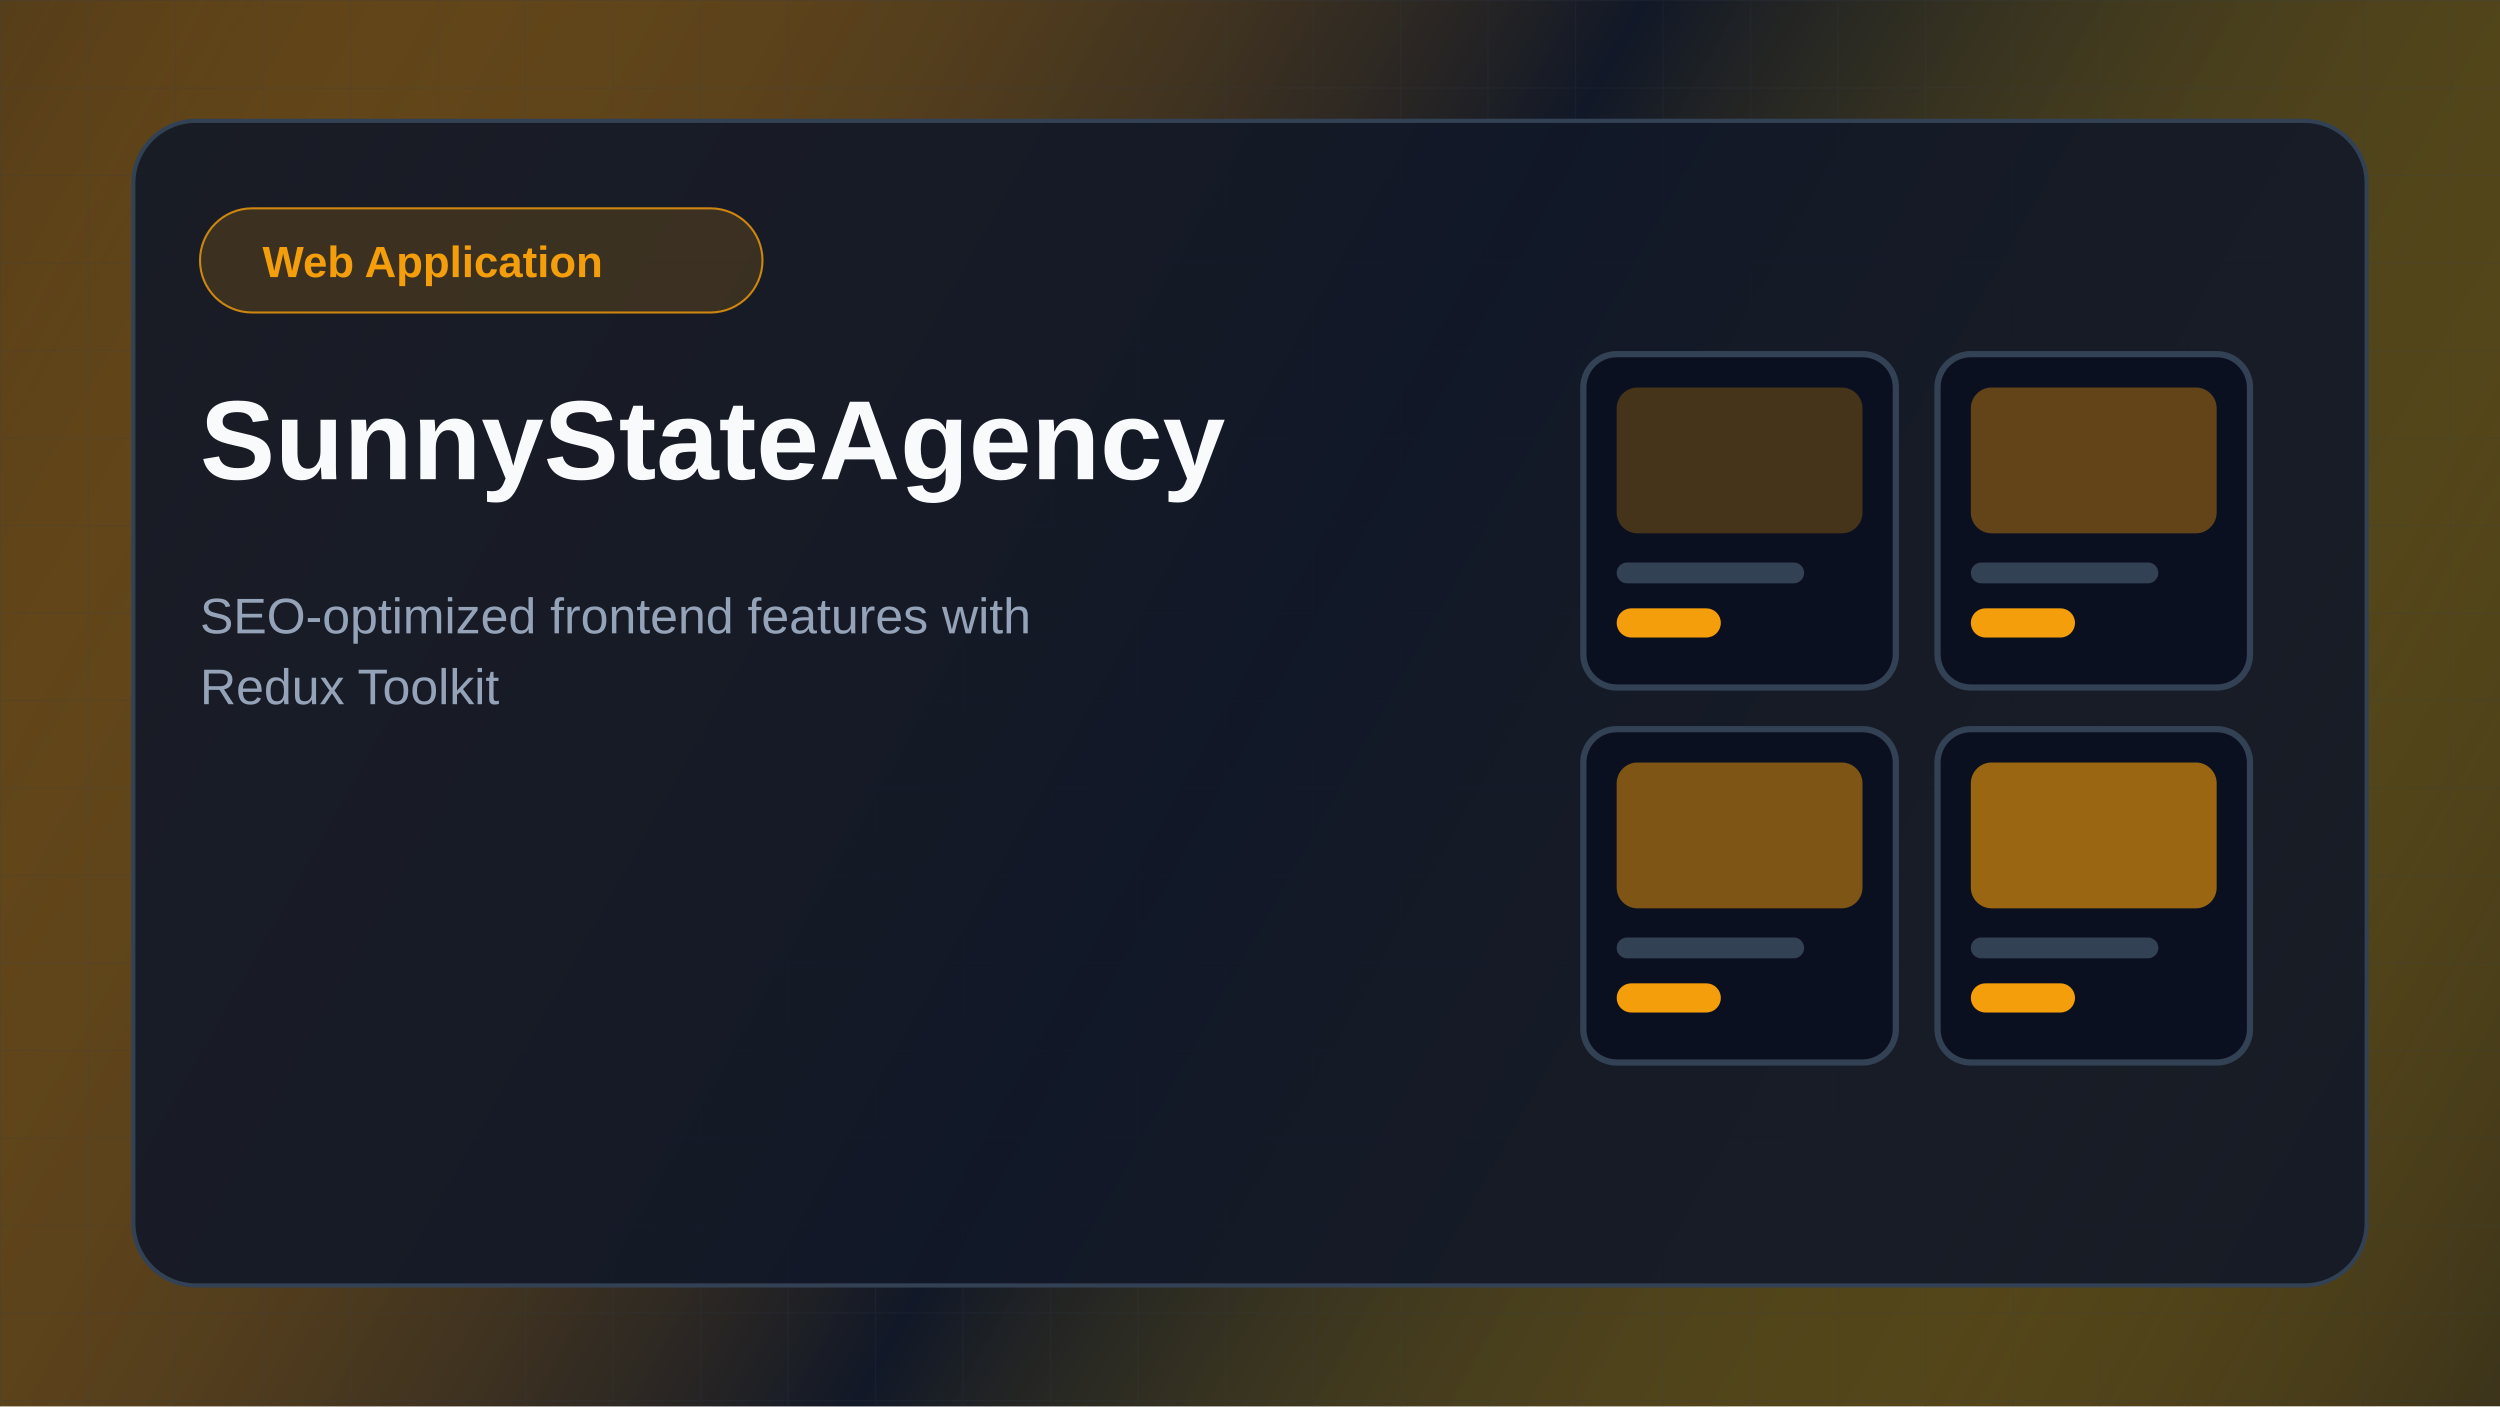
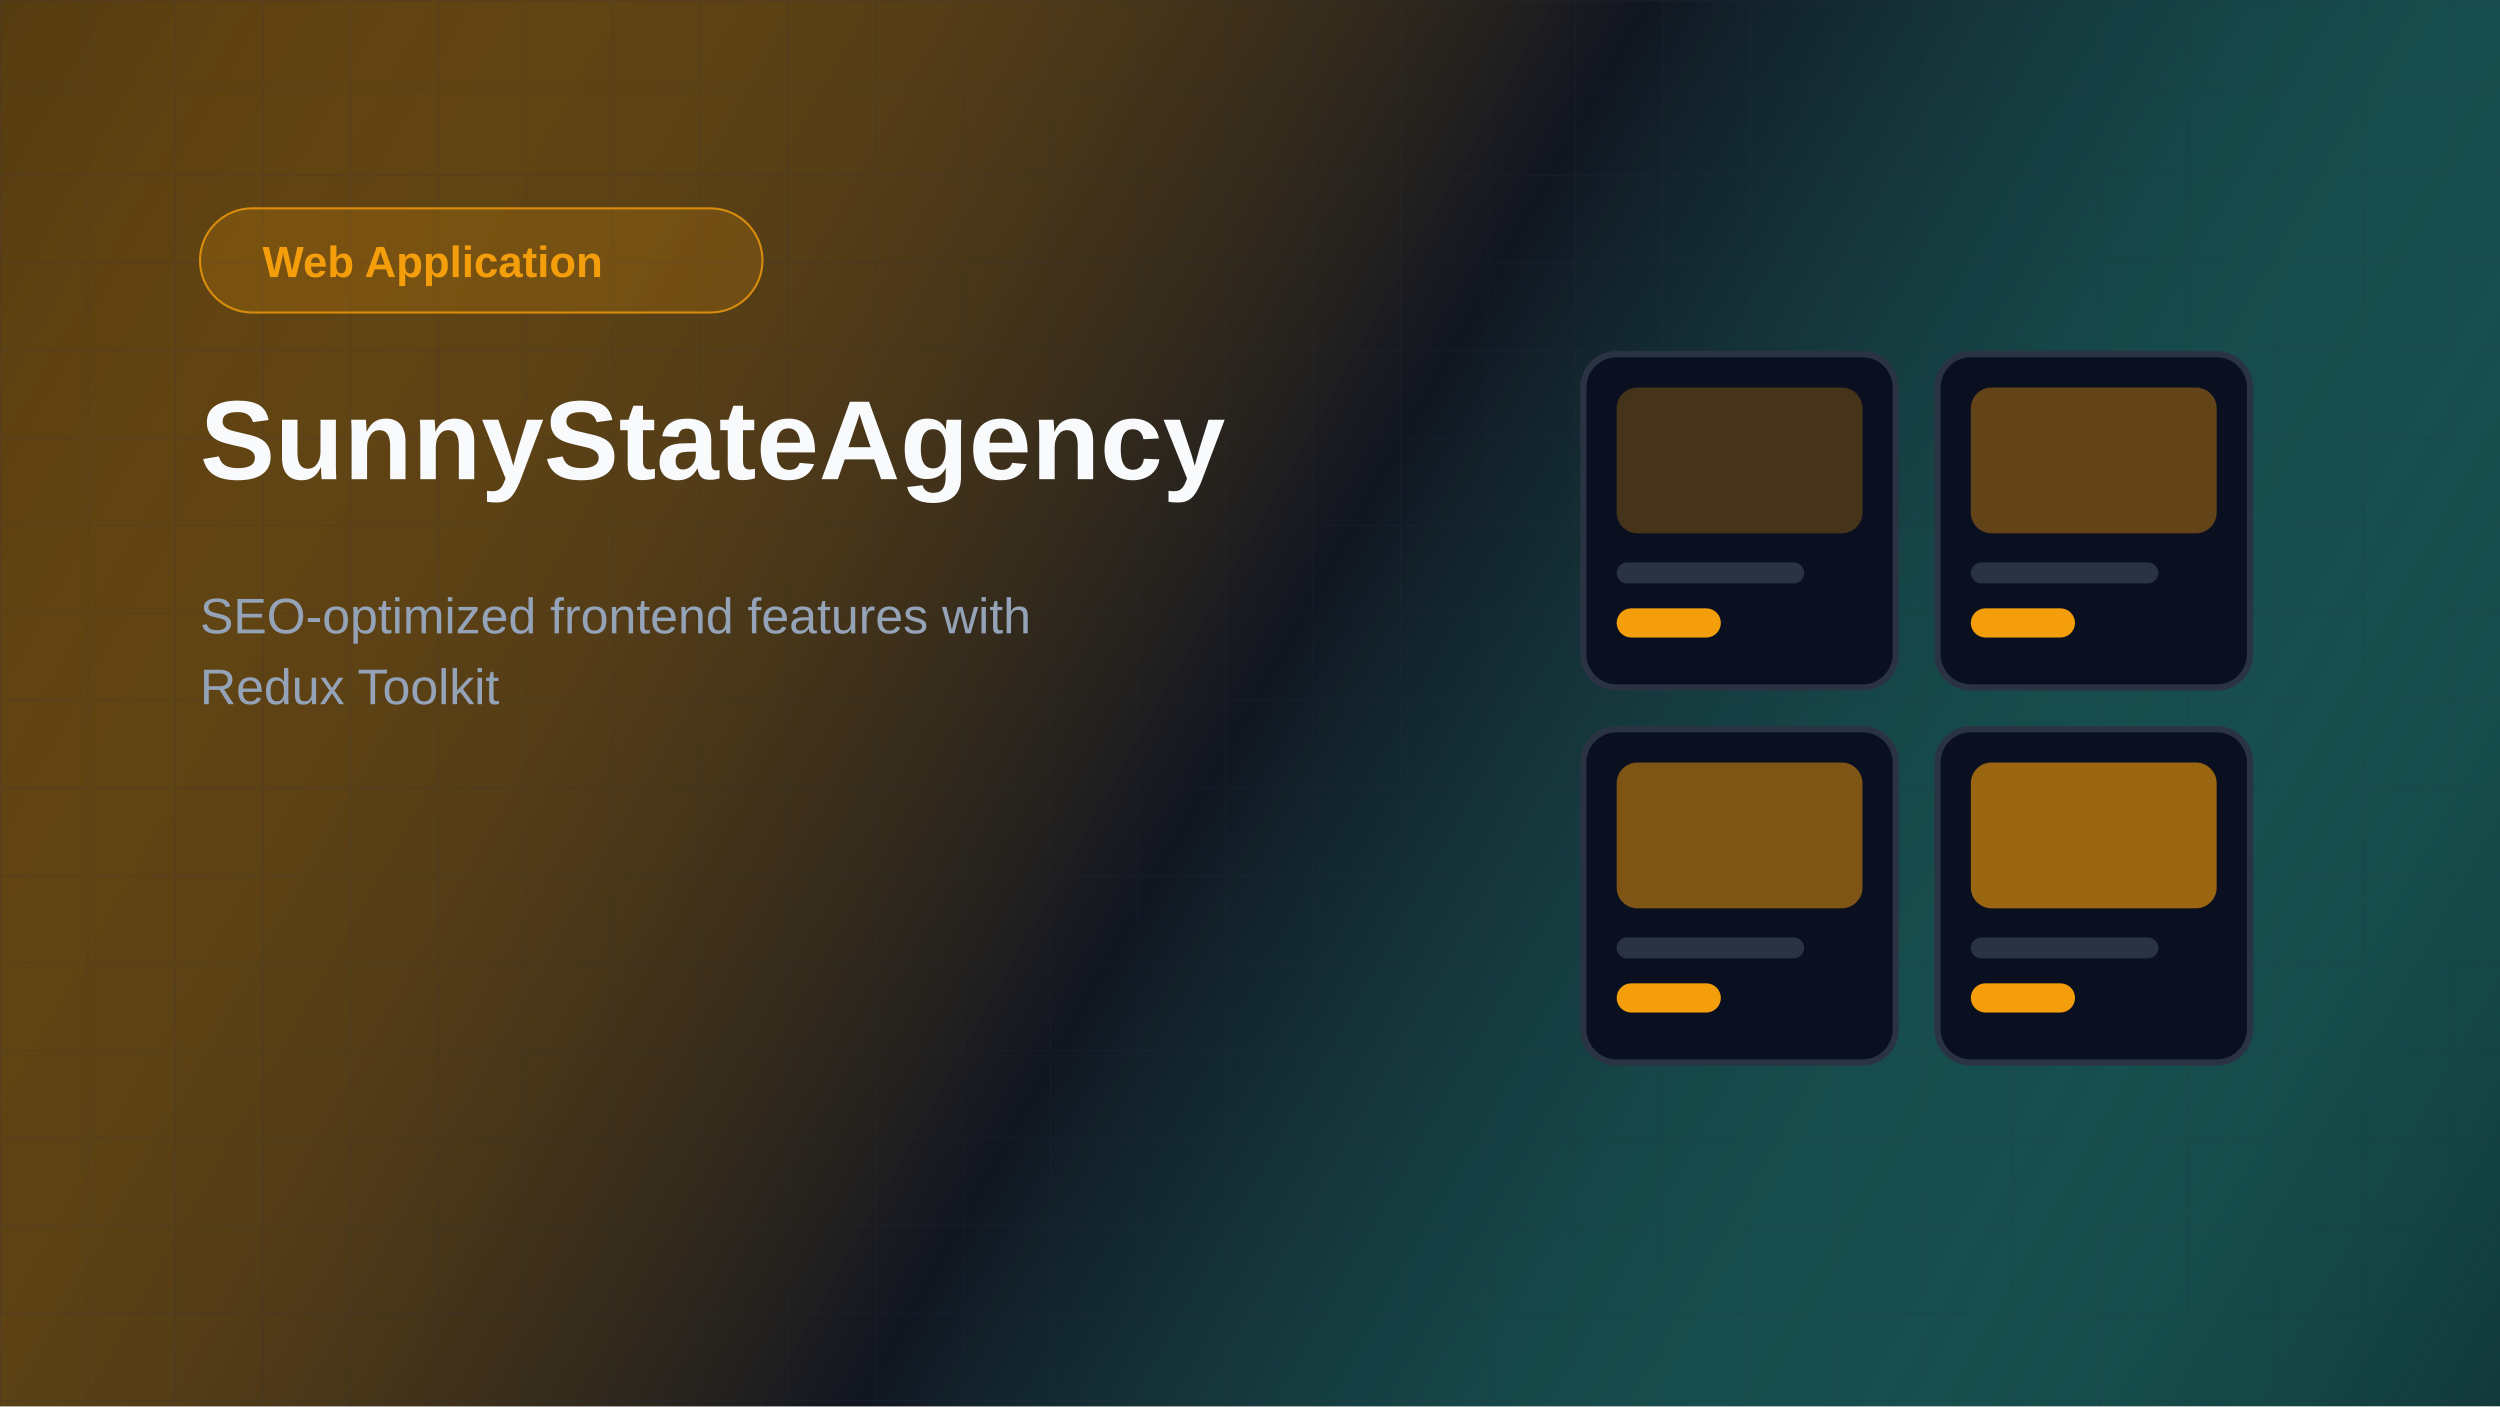
<svg xmlns="http://www.w3.org/2000/svg" width="1200" height="675" viewBox="0 0 1200 675" role="img" aria-label="SunnyStateAgency">
  <defs>
    <linearGradient id="bg" x1="0" y1="0" x2="1200" y2="675" gradientUnits="userSpaceOnUse">
      <stop stop-color="#F59E0B" stop-opacity="0.32" />
-       <stop offset="0.5" stop-color="#111827" />
-       <stop offset="1" stop-color="#EAB308" stop-opacity="0.22" />
+       <stop offset="0.5" stop-color="#111621" />
+       <stop offset="1" stop-color="#2DD4BF" stop-opacity="0.22" />
    </linearGradient>
    <pattern id="grid" width="42" height="42" patternUnits="userSpaceOnUse">
-       <path d="M42 0H0V42" fill="none" stroke="#334155" stroke-opacity="0.35" />
+       <path d="M42 0H0V42" fill="none" stroke="#2A3344" stroke-opacity="0.35" />
    </pattern>
  </defs>
-   <rect width="1200" height="675" fill="#0B1020" />
+   <rect width="1200" height="675" fill="#0A0D14" />
  <rect width="1200" height="675" fill="url(#bg)" />
  <rect width="1200" height="675" fill="url(#grid)" opacity="0.55" />
-   <rect x="64" y="58" width="1072" height="559" rx="30" fill="#111827" fill-opacity="0.9" stroke="#334155" stroke-width="2" />
  <rect x="96" y="100" width="270" height="50" rx="25" fill="#F59E0B" fill-opacity="0.16" stroke="#F59E0B" stroke-opacity="0.8" />
-   <text x="126" y="133" fill="#F59E0B" font-family="Sora, 'Segoe UI', Arial, sans-serif" font-size="21" font-weight="800">Web Application</text>
-   <text x="96" y="230" fill="#F8FAFC" font-family="Sora, 'Segoe UI', Arial, sans-serif" font-size="54" font-weight="800">SunnyStateAgency</text>
-   <text x="96" y="304" fill="#94A3B8" font-family="Sora, 'Segoe UI', Arial, sans-serif" font-size="24">SEO-optimized frontend features with</text>
-   <text x="96" y="338" fill="#94A3B8" font-family="Sora, 'Segoe UI', Arial, sans-serif" font-size="24">Redux Toolkit</text>
+   <text x="126" y="133" fill="#F59E0B" font-family="'Space Grotesk', 'Segoe UI', Arial, sans-serif" font-size="21" font-weight="800">Web Application</text>
+   <text x="96" y="230" fill="#F8FAFC" font-family="'Space Grotesk', 'Segoe UI', Arial, sans-serif" font-size="54" font-weight="800">SunnyStateAgency</text>
+   <text x="96" y="304" fill="#94A3B8" font-family="'Space Grotesk', 'Segoe UI', Arial, sans-serif" font-size="24">SEO-optimized frontend features with</text>
+   <text x="96" y="338" fill="#94A3B8" font-family="'Space Grotesk', 'Segoe UI', Arial, sans-serif" font-size="24">Redux Toolkit</text>
  <g transform="translate(760 150)">
-     <rect x="0" y="20" width="150" height="160" rx="16" fill="#0B1020" stroke="#334155" stroke-width="3" />
+     <rect x="0" y="20" width="150" height="160" rx="16" fill="#0B1020" stroke="#2A3344" stroke-width="3" />
    <rect x="16" y="36" width="118" height="70" rx="10" fill="#F59E0B" fill-opacity="0.25" />
-     <rect x="16" y="120" width="90" height="10" rx="5" fill="#334155" />
+     <rect x="16" y="120" width="90" height="10" rx="5" fill="#2A3344" />
    <rect x="16" y="142" width="50" height="14" rx="7" fill="#F59E0B" />
-     <rect x="170" y="20" width="150" height="160" rx="16" fill="#0B1020" stroke="#334155" stroke-width="3" />
+     <rect x="170" y="20" width="150" height="160" rx="16" fill="#0B1020" stroke="#2A3344" stroke-width="3" />
    <rect x="186" y="36" width="118" height="70" rx="10" fill="#F59E0B" fill-opacity="0.37" />
-     <rect x="186" y="120" width="90" height="10" rx="5" fill="#334155" />
+     <rect x="186" y="120" width="90" height="10" rx="5" fill="#2A3344" />
    <rect x="186" y="142" width="50" height="14" rx="7" fill="#F59E0B" />
-     <rect x="0" y="200" width="150" height="160" rx="16" fill="#0B1020" stroke="#334155" stroke-width="3" />
+     <rect x="0" y="200" width="150" height="160" rx="16" fill="#0B1020" stroke="#2A3344" stroke-width="3" />
    <rect x="16" y="216" width="118" height="70" rx="10" fill="#F59E0B" fill-opacity="0.49" />
-     <rect x="16" y="300" width="90" height="10" rx="5" fill="#334155" />
+     <rect x="16" y="300" width="90" height="10" rx="5" fill="#2A3344" />
    <rect x="16" y="322" width="50" height="14" rx="7" fill="#F59E0B" />
-     <rect x="170" y="200" width="150" height="160" rx="16" fill="#0B1020" stroke="#334155" stroke-width="3" />
+     <rect x="170" y="200" width="150" height="160" rx="16" fill="#0B1020" stroke="#2A3344" stroke-width="3" />
    <rect x="186" y="216" width="118" height="70" rx="10" fill="#F59E0B" fill-opacity="0.61" />
-     <rect x="186" y="300" width="90" height="10" rx="5" fill="#334155" />
+     <rect x="186" y="300" width="90" height="10" rx="5" fill="#2A3344" />
    <rect x="186" y="322" width="50" height="14" rx="7" fill="#F59E0B" />
  </g>
</svg>
